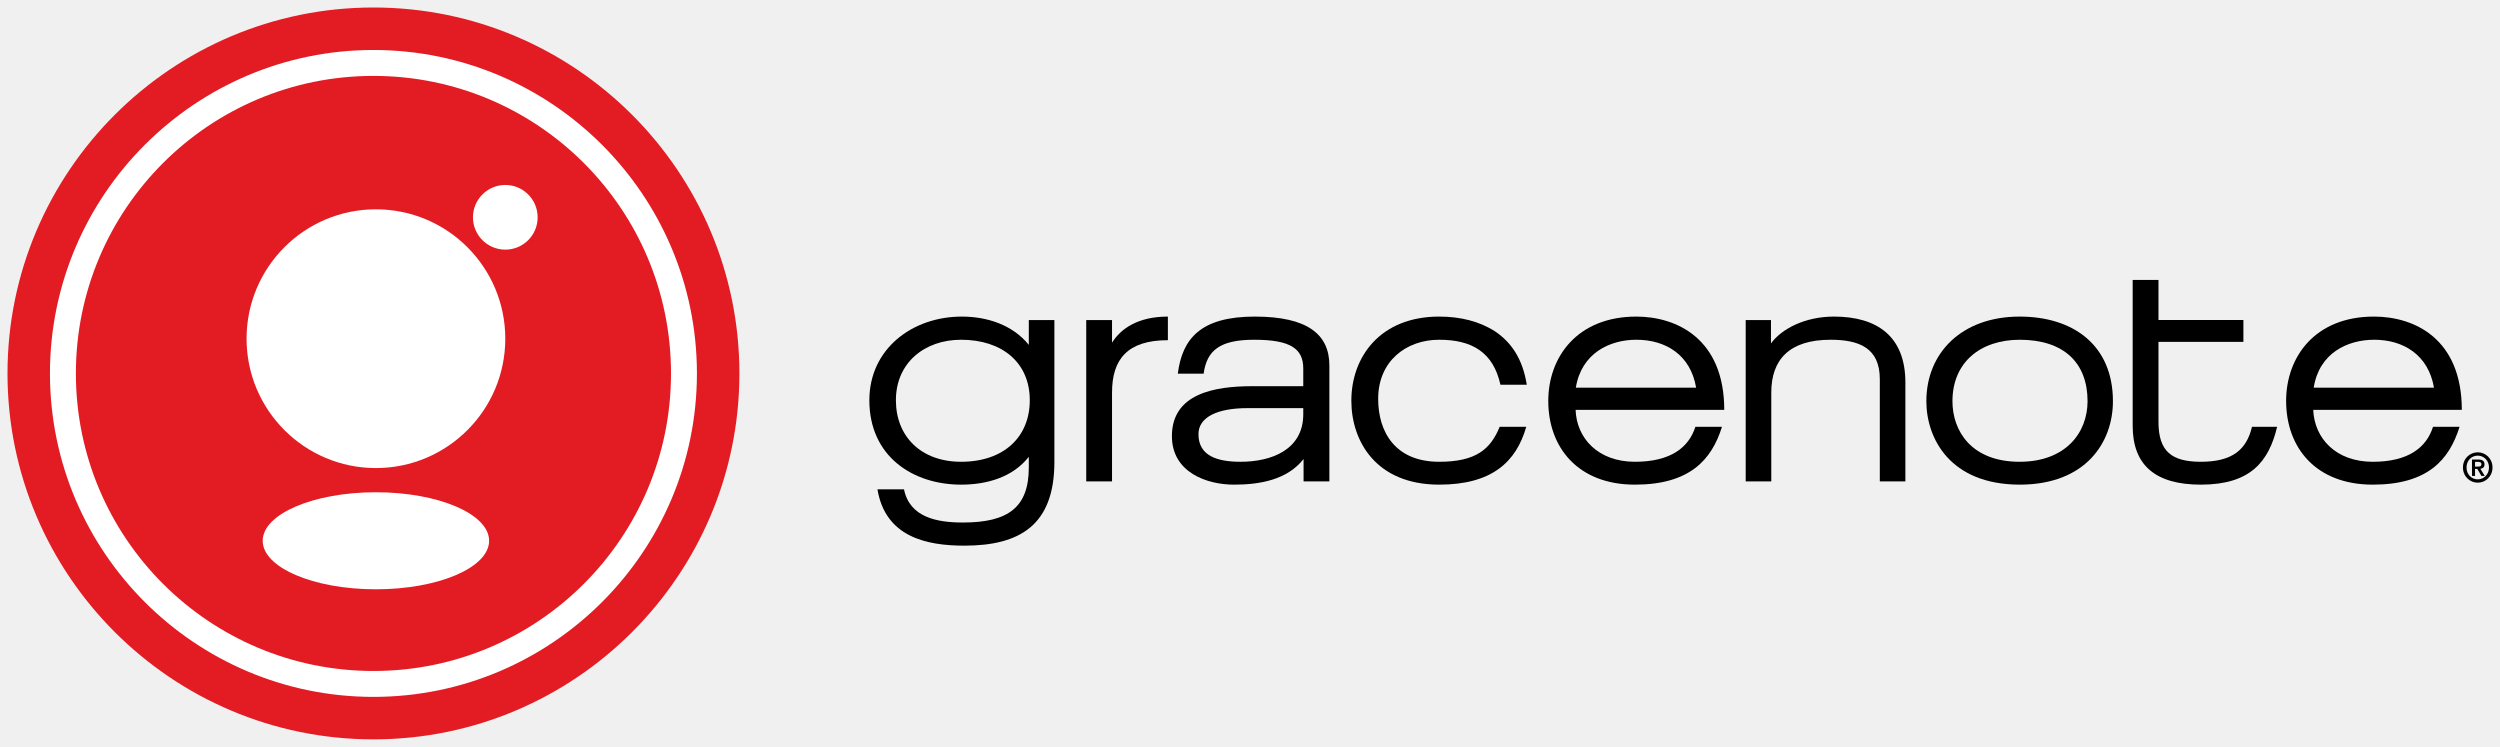
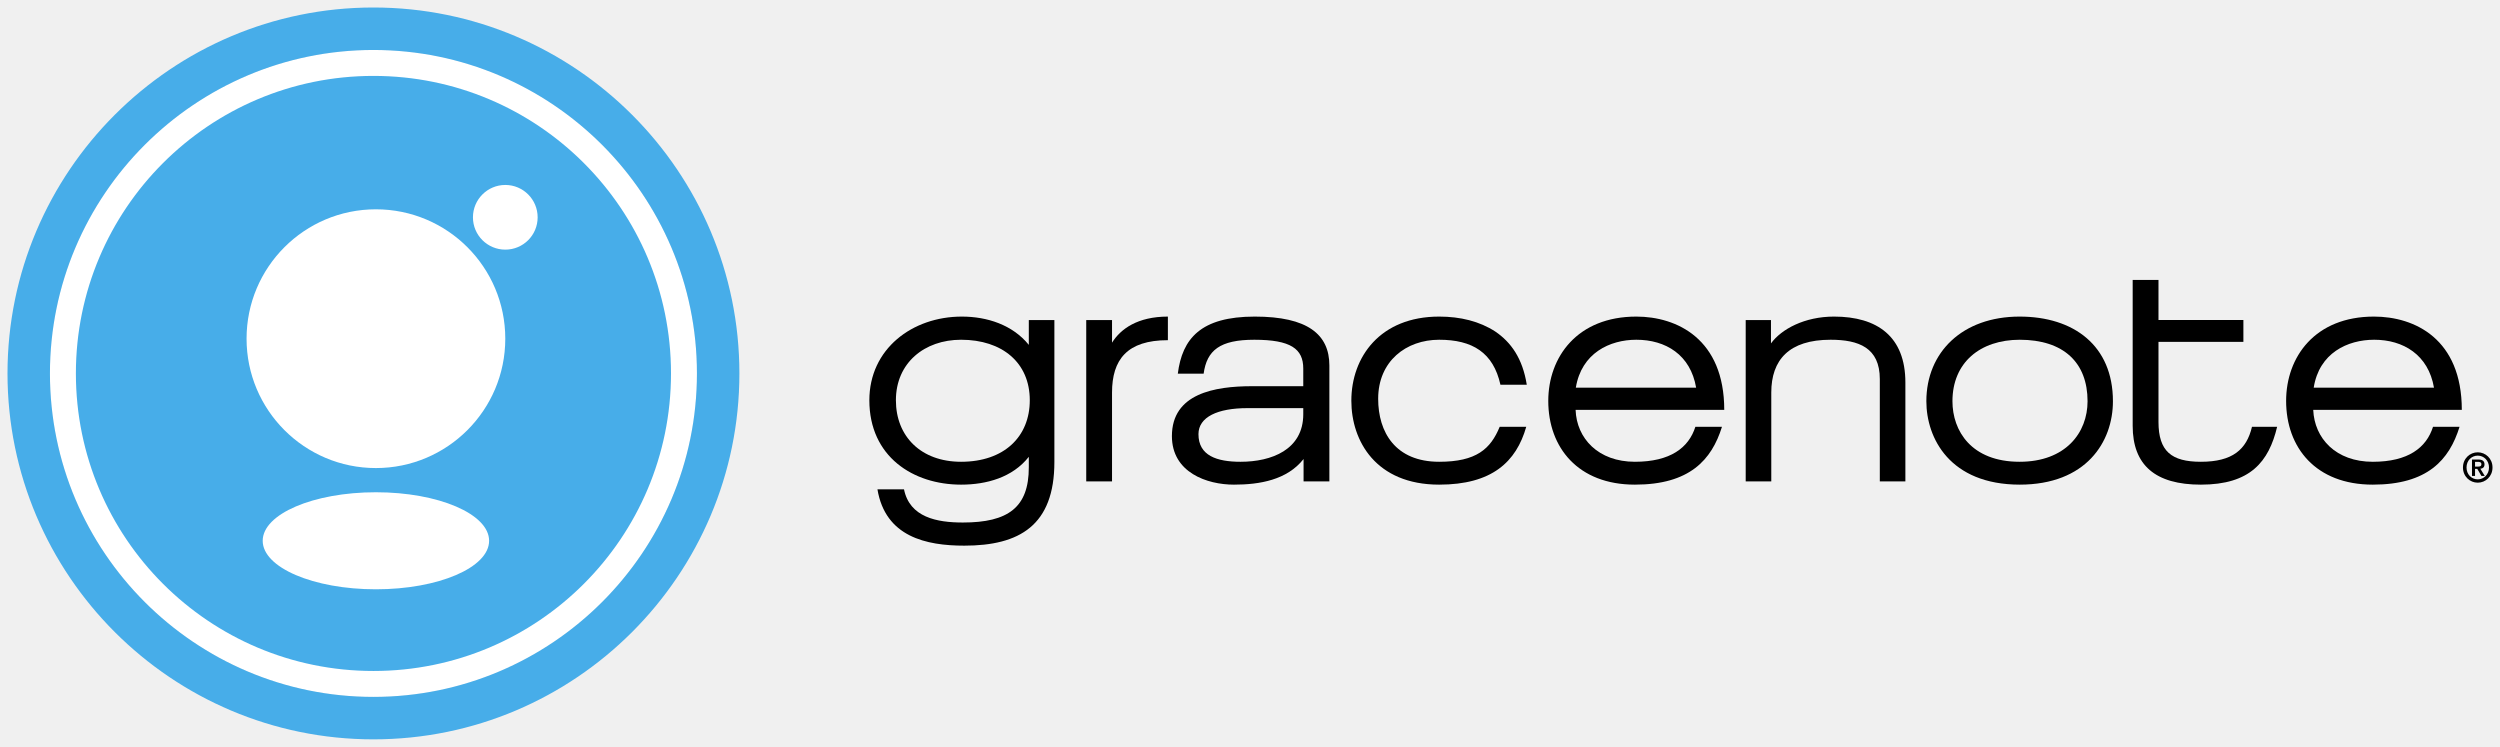
<svg xmlns="http://www.w3.org/2000/svg" version="1.1" id="svg7855" viewBox="0 0 500 149.371">
  <defs id="defs7857">
    <clipPath id="clipPath6936" clipPathUnits="userSpaceOnUse">
      <path id="path6938" d="m 49.2,454.2 340.496,0 0,99.658 -340.496,0 0,-99.658 z" />
    </clipPath>
    <clipPath id="clipPath6926" clipPathUnits="userSpaceOnUse">
      <path id="path6928" d="m 57.391,503.753 c 0,-24.369 19.821,-44.189 44.188,-44.189 l 0,0 c 24.372,0 44.196,19.82 44.196,44.189 l 0,0 c 0,24.367 -19.824,44.19 -44.196,44.19 l 0,0 c -24.367,0 -44.188,-19.823 -44.188,-44.19 m 5.125,0 c 0,21.538 17.523,39.061 39.063,39.061 l 0,0 c 21.541,0 39.068,-17.523 39.068,-39.061 l 0,0 c 0,-21.545 -17.527,-39.062 -39.068,-39.062 l 0,0 c -21.54,0 -39.063,17.517 -39.063,39.062" />
    </clipPath>
    <clipPath id="clipPath6898" clipPathUnits="userSpaceOnUse">
      <path id="path6900" d="m 49.2,454.2 340.496,0 0,99.658 -340.496,0 0,-99.658 z" />
    </clipPath>
  </defs>
  <g transform="translate(-352.9383,-437.4668)" id="layer1">
    <g id="g6894" transform="matrix(1.656176,0,0,-1.656176,259.3887,1346.457)">
      <g clip-path="url(#clipPath6898)" id="g6896">
        <g transform="translate(101.5799,464.691)" id="g6902">
          <path id="path6904" style="fill:#ffffff;fill-opacity:1;fill-rule:nonzero;stroke:none" d="M 0,0 C -21.541,0 -39.066,17.517 -39.066,39.062 -39.066,60.6 -21.541,78.123 0,78.123 21.54,78.123 39.069,60.6 39.069,39.062 39.069,17.517 21.54,0 0,0" />
        </g>
        <g transform="translate(137.5154,503.7527)" id="g6906">
-           <path id="path6908" style="fill:#e31b23;fill-opacity:1;fill-rule:nonzero;stroke:none" d="m 0,0 c 0,-19.848 -16.088,-35.931 -35.931,-35.931 -19.85,0 -35.935,16.083 -35.935,35.931 0,19.843 16.085,35.93 35.935,35.93 C -16.088,35.93 0,19.843 0,0" />
+           <path id="path6908" style="fill:#47ade9;fill-opacity:1;fill-rule:nonzero;stroke:none" d="m 0,0 c 0,-19.848 -16.088,-35.931 -35.931,-35.931 -19.85,0 -35.935,16.083 -35.935,35.931 0,19.843 16.085,35.93 35.935,35.93 C -16.088,35.93 0,19.843 0,0" />
        </g>
        <g transform="translate(115.5508,483.543)" id="g6910">
          <path id="path6912" style="fill:#ffffff;fill-opacity:1;fill-rule:nonzero;stroke:none" d="m 0,0 c 0,-3.232 -6.122,-5.858 -13.673,-5.858 -7.55,0 -13.669,2.626 -13.669,5.858 0,3.238 6.119,5.861 13.669,5.861 C -6.122,5.861 0,3.238 0,0" />
        </g>
        <g transform="translate(117.5034,507.9468)" id="g6914">
          <path id="path6916" style="fill:#ffffff;fill-opacity:1;fill-rule:nonzero;stroke:none" d="m 0,0 c 0,-8.62 -6.995,-15.621 -15.626,-15.621 -8.623,0 -15.617,7.001 -15.617,15.621 0,8.636 6.994,15.626 15.617,15.626 C -6.995,15.626 0,8.636 0,0" />
        </g>
        <g transform="translate(121.4112,522.6057)" id="g6918">
          <path id="path6920" style="fill:#ffffff;fill-opacity:1;fill-rule:nonzero;stroke:none" d="m 0,0 c 0,-2.163 -1.748,-3.903 -3.906,-3.903 -2.15,0 -3.907,1.74 -3.907,3.903 0,2.159 1.757,3.908 3.907,3.908 C -1.748,3.908 0,2.159 0,0" />
        </g>
      </g>
    </g>
    <g id="g6922" transform="matrix(1.656176,0,0,-1.656176,259.3887,1346.457)">
      <g clip-path="url(#clipPath6926)" id="g6924">
-         <path id="path6930" style="fill:#e31b23;fill-opacity:1;fill-rule:nonzero;stroke:none" d="m 145.775,547.943 -88.384,0 0,-88.379 88.384,0 0,88.379 z" />
+         <path id="path6930" style="fill:#47ade9;fill-opacity:1;fill-rule:nonzero;stroke:none" d="m 145.775,547.943 -88.384,0 0,-88.379 88.384,0 0,88.379 z" />
      </g>
    </g>
    <g id="g6932" transform="matrix(1.656176,0,0,-1.656176,259.3887,1346.457)">
      <g clip-path="url(#clipPath6936)" id="g6934">
        <g transform="translate(335.83,499.3532)" id="g6940">
          <path id="path6942" style="fill:#000000;fill-opacity:1;fill-rule:nonzero;stroke:none" d="m 0,0 17.944,0 c 0,8.563 -5.678,11.265 -10.606,11.265 -7.132,0 -10.61,-4.878 -10.61,-10.186 0,-5.625 3.568,-10.109 10.463,-10.109 6.595,0 9.239,2.971 10.48,6.987 l -3.203,0 C 13.667,-4.573 11.464,-6.269 7.191,-6.269 2.729,-6.269 0.15,-3.447 0,0 m 7.366,8.468 c 3.503,0 6.536,-1.809 7.218,-5.791 l -14.525,0 C 0.713,6.859 4.13,8.468 7.366,8.468" />
        </g>
        <g transform="translate(322.2623,490.3228)" id="g6944">
          <path id="path6946" style="fill:#000000;fill-opacity:1;fill-rule:nonzero;stroke:none" d="m 0,0 c 5.969,0 8.202,2.762 9.21,6.987 l -3.037,0 C 5.518,4.22 3.803,2.762 0,2.762 c -3.569,0 -5.118,1.284 -5.118,4.815 l 0,9.664 10.253,0 0,2.643 -10.253,0 0,4.84 -3.117,0 0,-17.62 C -8.235,2.348 -5.497,0 0,0" />
        </g>
        <g transform="translate(270.3486,507.3792)" id="g6948">
          <path id="path6950" style="fill:#000000;fill-opacity:1;fill-rule:nonzero;stroke:none" d="m 0,0 0,2.819 -3.052,0 0,-19.486 3.089,0 0,10.724 c 0,3.952 2.139,6.385 7.162,6.385 3.39,0 5.944,-0.953 5.944,-4.75 l 0,-12.359 3.088,0 0,11.945 c 0,5.551 -3.387,7.961 -8.619,7.961 C 4.049,3.239 1.256,1.721 0,0" />
        </g>
        <g transform="translate(237.6785,502.3849)" id="g6952">
          <path id="path6954" style="fill:#000000;fill-opacity:1;fill-rule:nonzero;stroke:none" d="m 0,0 3.181,0 c -0.503,3.181 -1.905,5.137 -3.797,6.424 -1.91,1.243 -4.224,1.809 -6.782,1.809 -7.128,0 -10.607,-4.877 -10.607,-10.159 0,-4.874 2.973,-10.136 10.607,-10.136 6.361,0 9.302,2.736 10.516,6.987 l -3.208,0 C -1.187,-7.754 -2.911,-9.3 -7.398,-9.3 c -5.292,0 -7.367,3.567 -7.367,7.609 0,4.552 3.387,7.127 7.367,7.127 C -3.39,5.436 -0.862,3.895 0,0" />
        </g>
        <g transform="translate(190.7739,507.4688)" id="g6956">
          <path id="path6958" style="fill:#000000;fill-opacity:1;fill-rule:nonzero;stroke:none" d="m 0,0 0,2.727 -3.115,0 0,-19.483 3.115,0 0,10.723 c 0,3.982 1.813,6.332 6.745,6.332 l 0,2.85 C 3.09,3.149 1.042,1.662 0,0" />
        </g>
        <g transform="translate(300.3751,507.8211)" id="g6960">
          <path id="path6962" style="fill:#000000;fill-opacity:1;fill-rule:nonzero;stroke:none" d="m 0,0 c 5.32,0 8.204,-2.763 8.204,-7.425 0,-3.804 -2.65,-7.311 -8.204,-7.311 -5.841,0 -8.112,3.741 -8.112,7.311 C -8.112,-2.763 -4.78,0 0.036,0 L 0,0 Z m 0,-17.498 c 8.024,0 11.268,5.146 11.268,10.073 0,6.717 -4.726,10.222 -11.268,10.222 -6.918,0 -11.263,-4.314 -11.263,-10.222 0,-4.456 2.832,-10.073 11.299,-10.073 l -0.036,0 z" />
        </g>
        <g transform="translate(254.0888,507.8211)" id="g6964">
          <path id="path6966" style="fill:#000000;fill-opacity:1;fill-rule:nonzero;stroke:none" d="m 0,0 c 3.537,0 6.542,-1.809 7.222,-5.79 l -14.529,0 C -6.625,-1.603 -3.204,0 0,0 m -7.334,-8.468 17.951,0 C 10.617,0.096 4.906,2.797 0,2.797 c -7.128,0 -10.634,-4.878 -10.634,-10.186 0,-5.625 3.596,-10.109 10.459,-10.109 6.593,0 9.27,2.971 10.518,6.987 l -3.213,0 c -0.798,-2.529 -3.024,-4.225 -7.305,-4.225 -4.425,0 -7.037,2.821 -7.159,6.268" />
        </g>
        <g transform="translate(213.868,499.5627)" id="g6968">
          <path id="path6970" style="fill:#000000;fill-opacity:1;fill-rule:nonzero;stroke:none" d="m 0,0 0,-0.736 c 0,-4.283 -3.83,-5.742 -7.575,-5.742 -2.879,0 -5.081,0.748 -5.081,3.332 0,2.078 2.318,3.146 5.912,3.146 L 0,0 Z m 0.036,-6.147 0,-2.703 3.117,0 0,13.997 c 0,3.769 -2.644,5.908 -9.008,5.908 -6.536,0 -8.761,-2.671 -9.295,-6.891 l 3.119,0 c 0.384,2.817 1.964,4.094 6.118,4.094 C -1.512,8.258 0,7.164 0,4.781 l 0,-2.132 -6.175,0 c -4.547,0 -9.688,-0.894 -9.688,-6.026 0,-4.404 4.246,-5.863 7.488,-5.863 3.112,0 6.417,0.564 8.411,3.093" />
        </g>
        <g transform="translate(172.5465,507.8211)" id="g6972">
          <path id="path6974" style="fill:#000000;fill-opacity:1;fill-rule:nonzero;stroke:none" d="m 0,0 c 4.962,0 8.296,-2.763 8.296,-7.308 0,-4.395 -3.096,-7.428 -8.296,-7.428 -4.841,0 -7.872,3.062 -7.872,7.428 C -7.872,-2.793 -4.425,0 0,0 M 8.178,-0.62 C 6.209,1.814 3.119,2.797 0.095,2.797 c -6.008,0 -11.173,-3.917 -11.173,-10.105 0,-6.806 5.288,-10.19 11.078,-10.19 3.065,0 6.209,0.863 8.178,3.36 l 0,-1.274 c 0,-4.819 -2.471,-6.66 -7.966,-6.66 -3.125,0 -6.419,0.618 -7.106,4.01 l -3.207,0 c 0.954,-5.735 5.88,-6.804 10.49,-6.804 6.654,0 10.877,2.439 10.877,10.103 l 0,17.14 -3.088,0 0,-2.997 z" />
        </g>
        <g transform="translate(354.3429,492.3953)" id="g6976">
          <path id="path6978" style="fill:#000000;fill-opacity:1;fill-rule:nonzero;stroke:none" d="M 0,0 C 0,0.836 0.605,1.432 1.354,1.432 2.098,1.432 2.715,0.836 2.715,0 2.715,-0.841 2.098,-1.434 1.354,-1.434 0.605,-1.434 0,-0.841 0,0 m -0.43,0 c 0,-1.092 0.845,-1.835 1.784,-1.835 0.941,0 1.783,0.743 1.783,1.835 0,1.09 -0.842,1.833 -1.783,1.833 C 0.415,1.833 -0.43,1.09 -0.43,0 m 1.09,-1.023 0.369,0 0,0.855 0.27,0 0.502,-0.855 0.403,0 -0.535,0.871 c 0.278,0.026 0.501,0.168 0.501,0.526 0,0.417 -0.271,0.588 -0.754,0.588 l -0.756,0 0,-1.985 z m 0.369,1.704 0.355,0 c 0.186,0 0.412,-0.039 0.412,-0.274 0,-0.267 -0.187,-0.3 -0.423,-0.3 l -0.344,0 0,0.574 z" />
        </g>
      </g>
    </g>
  </g>
</svg>
